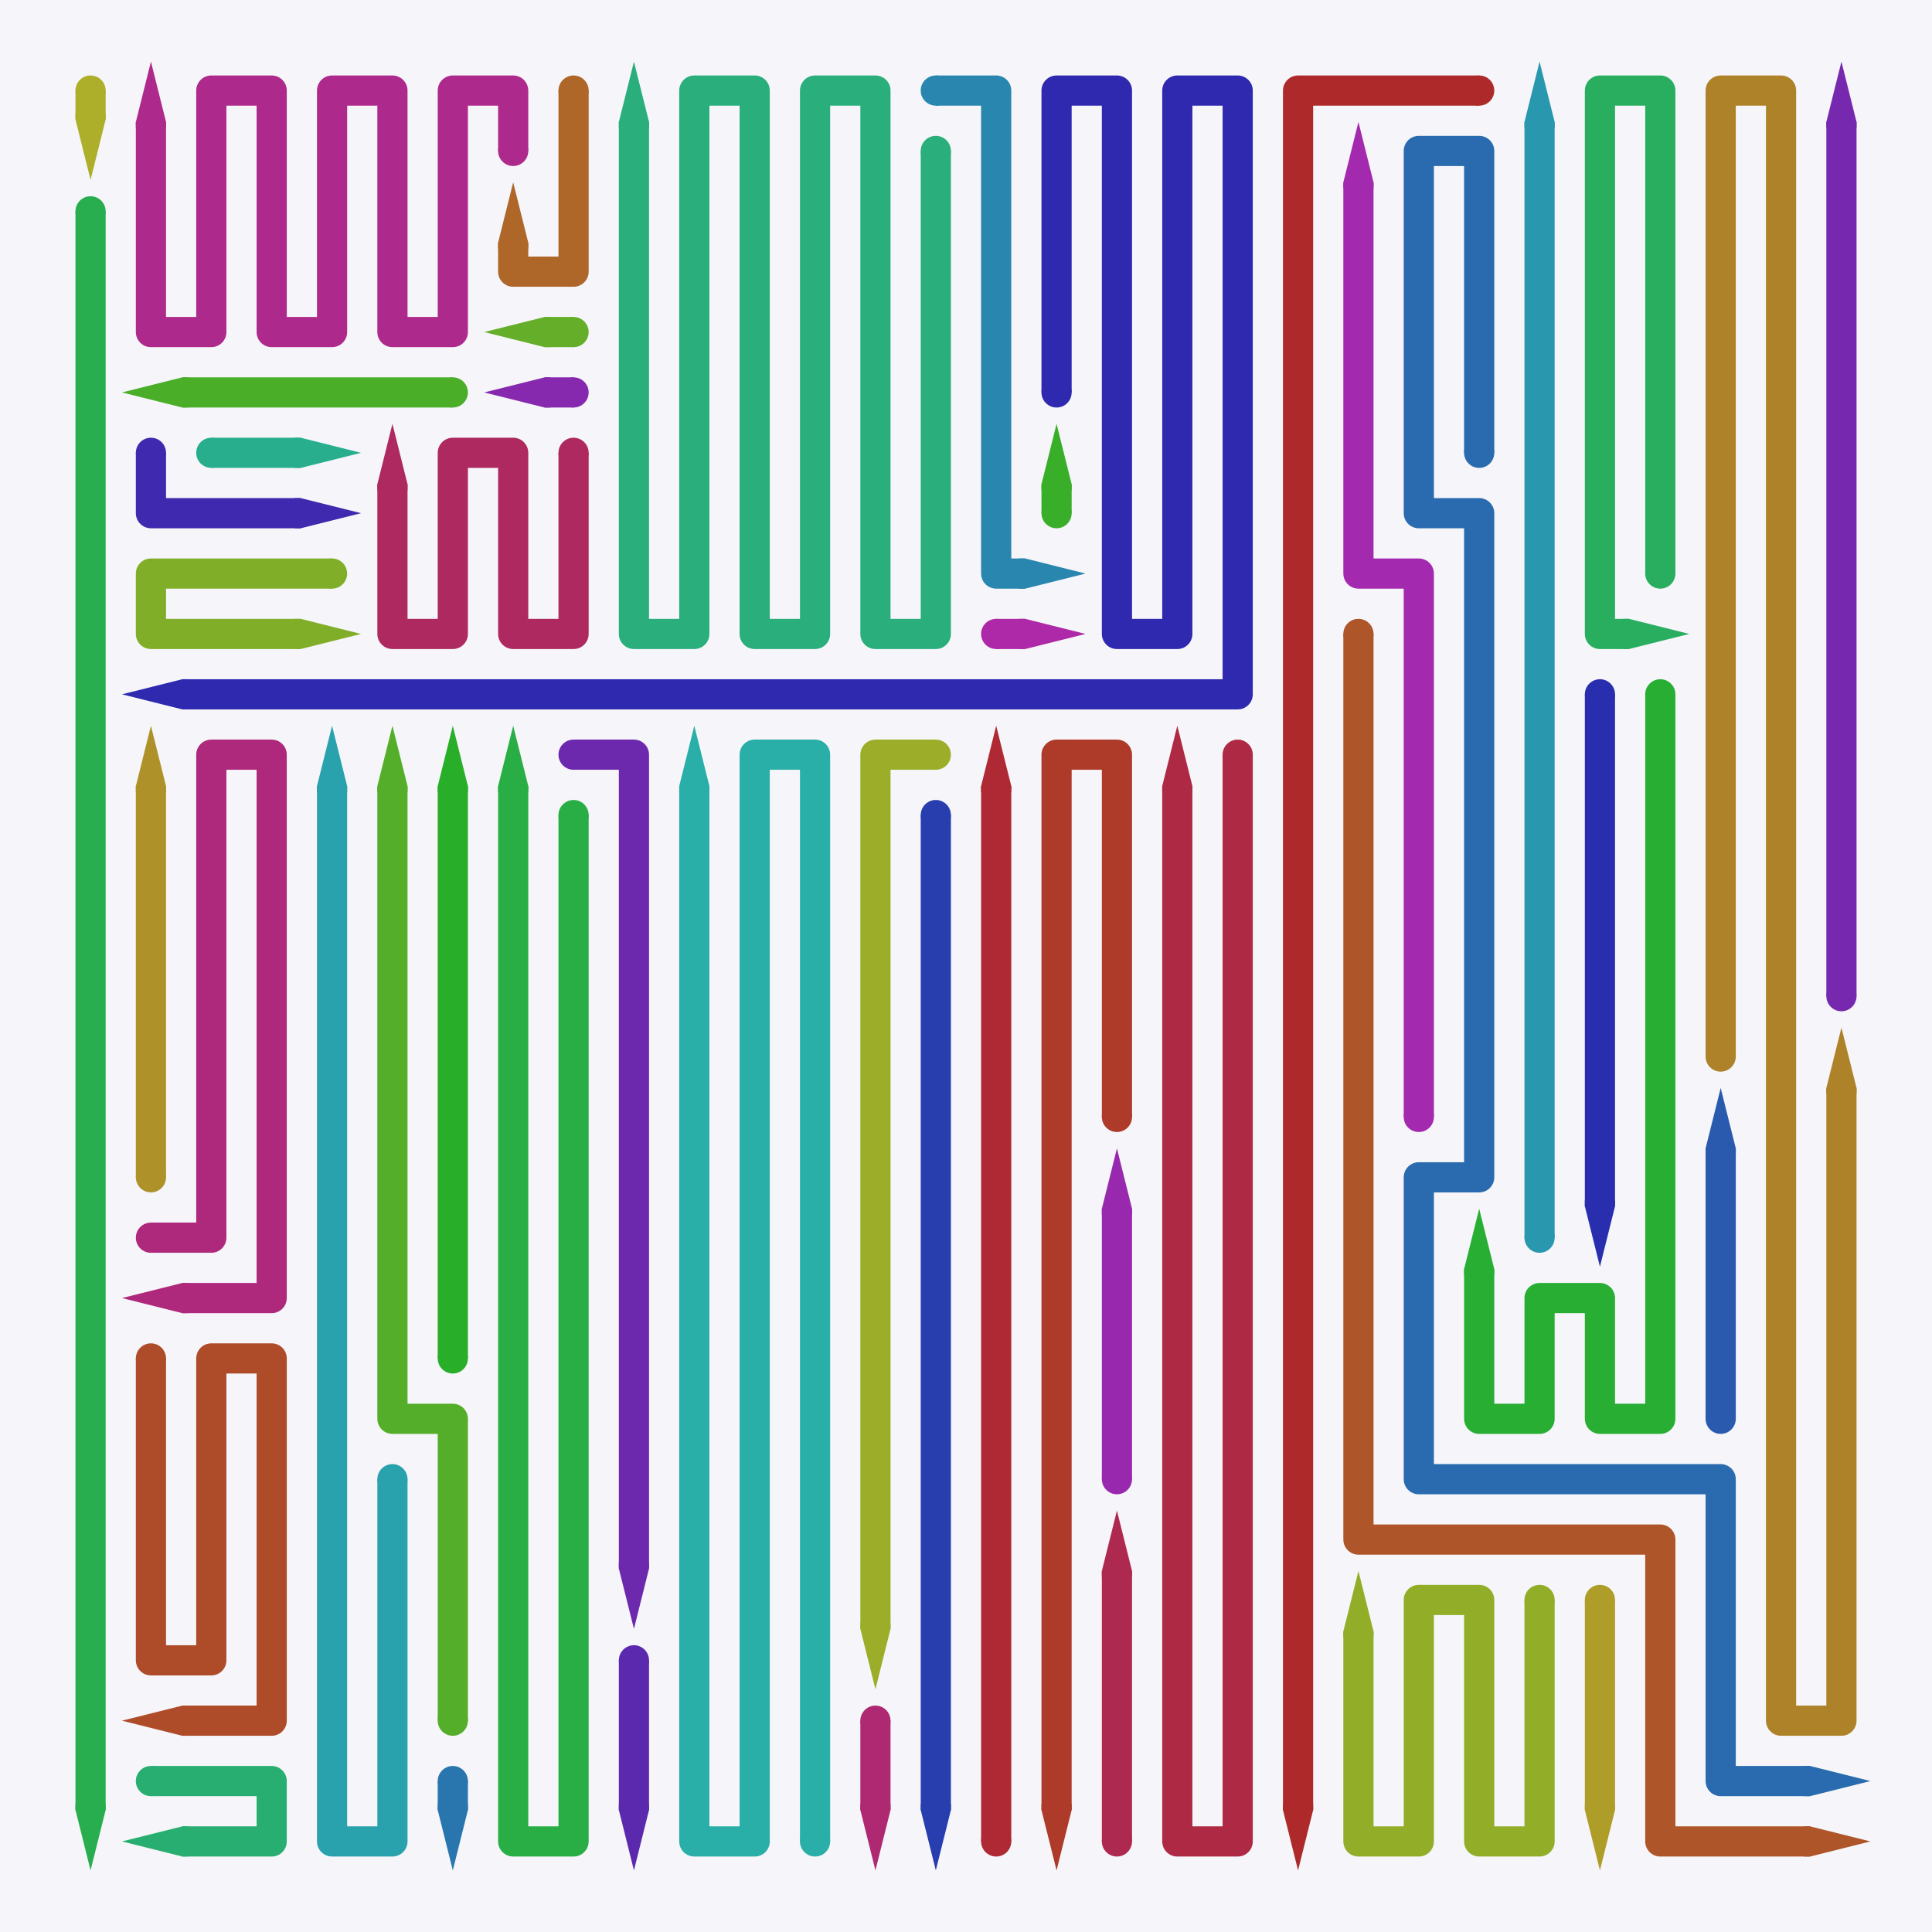
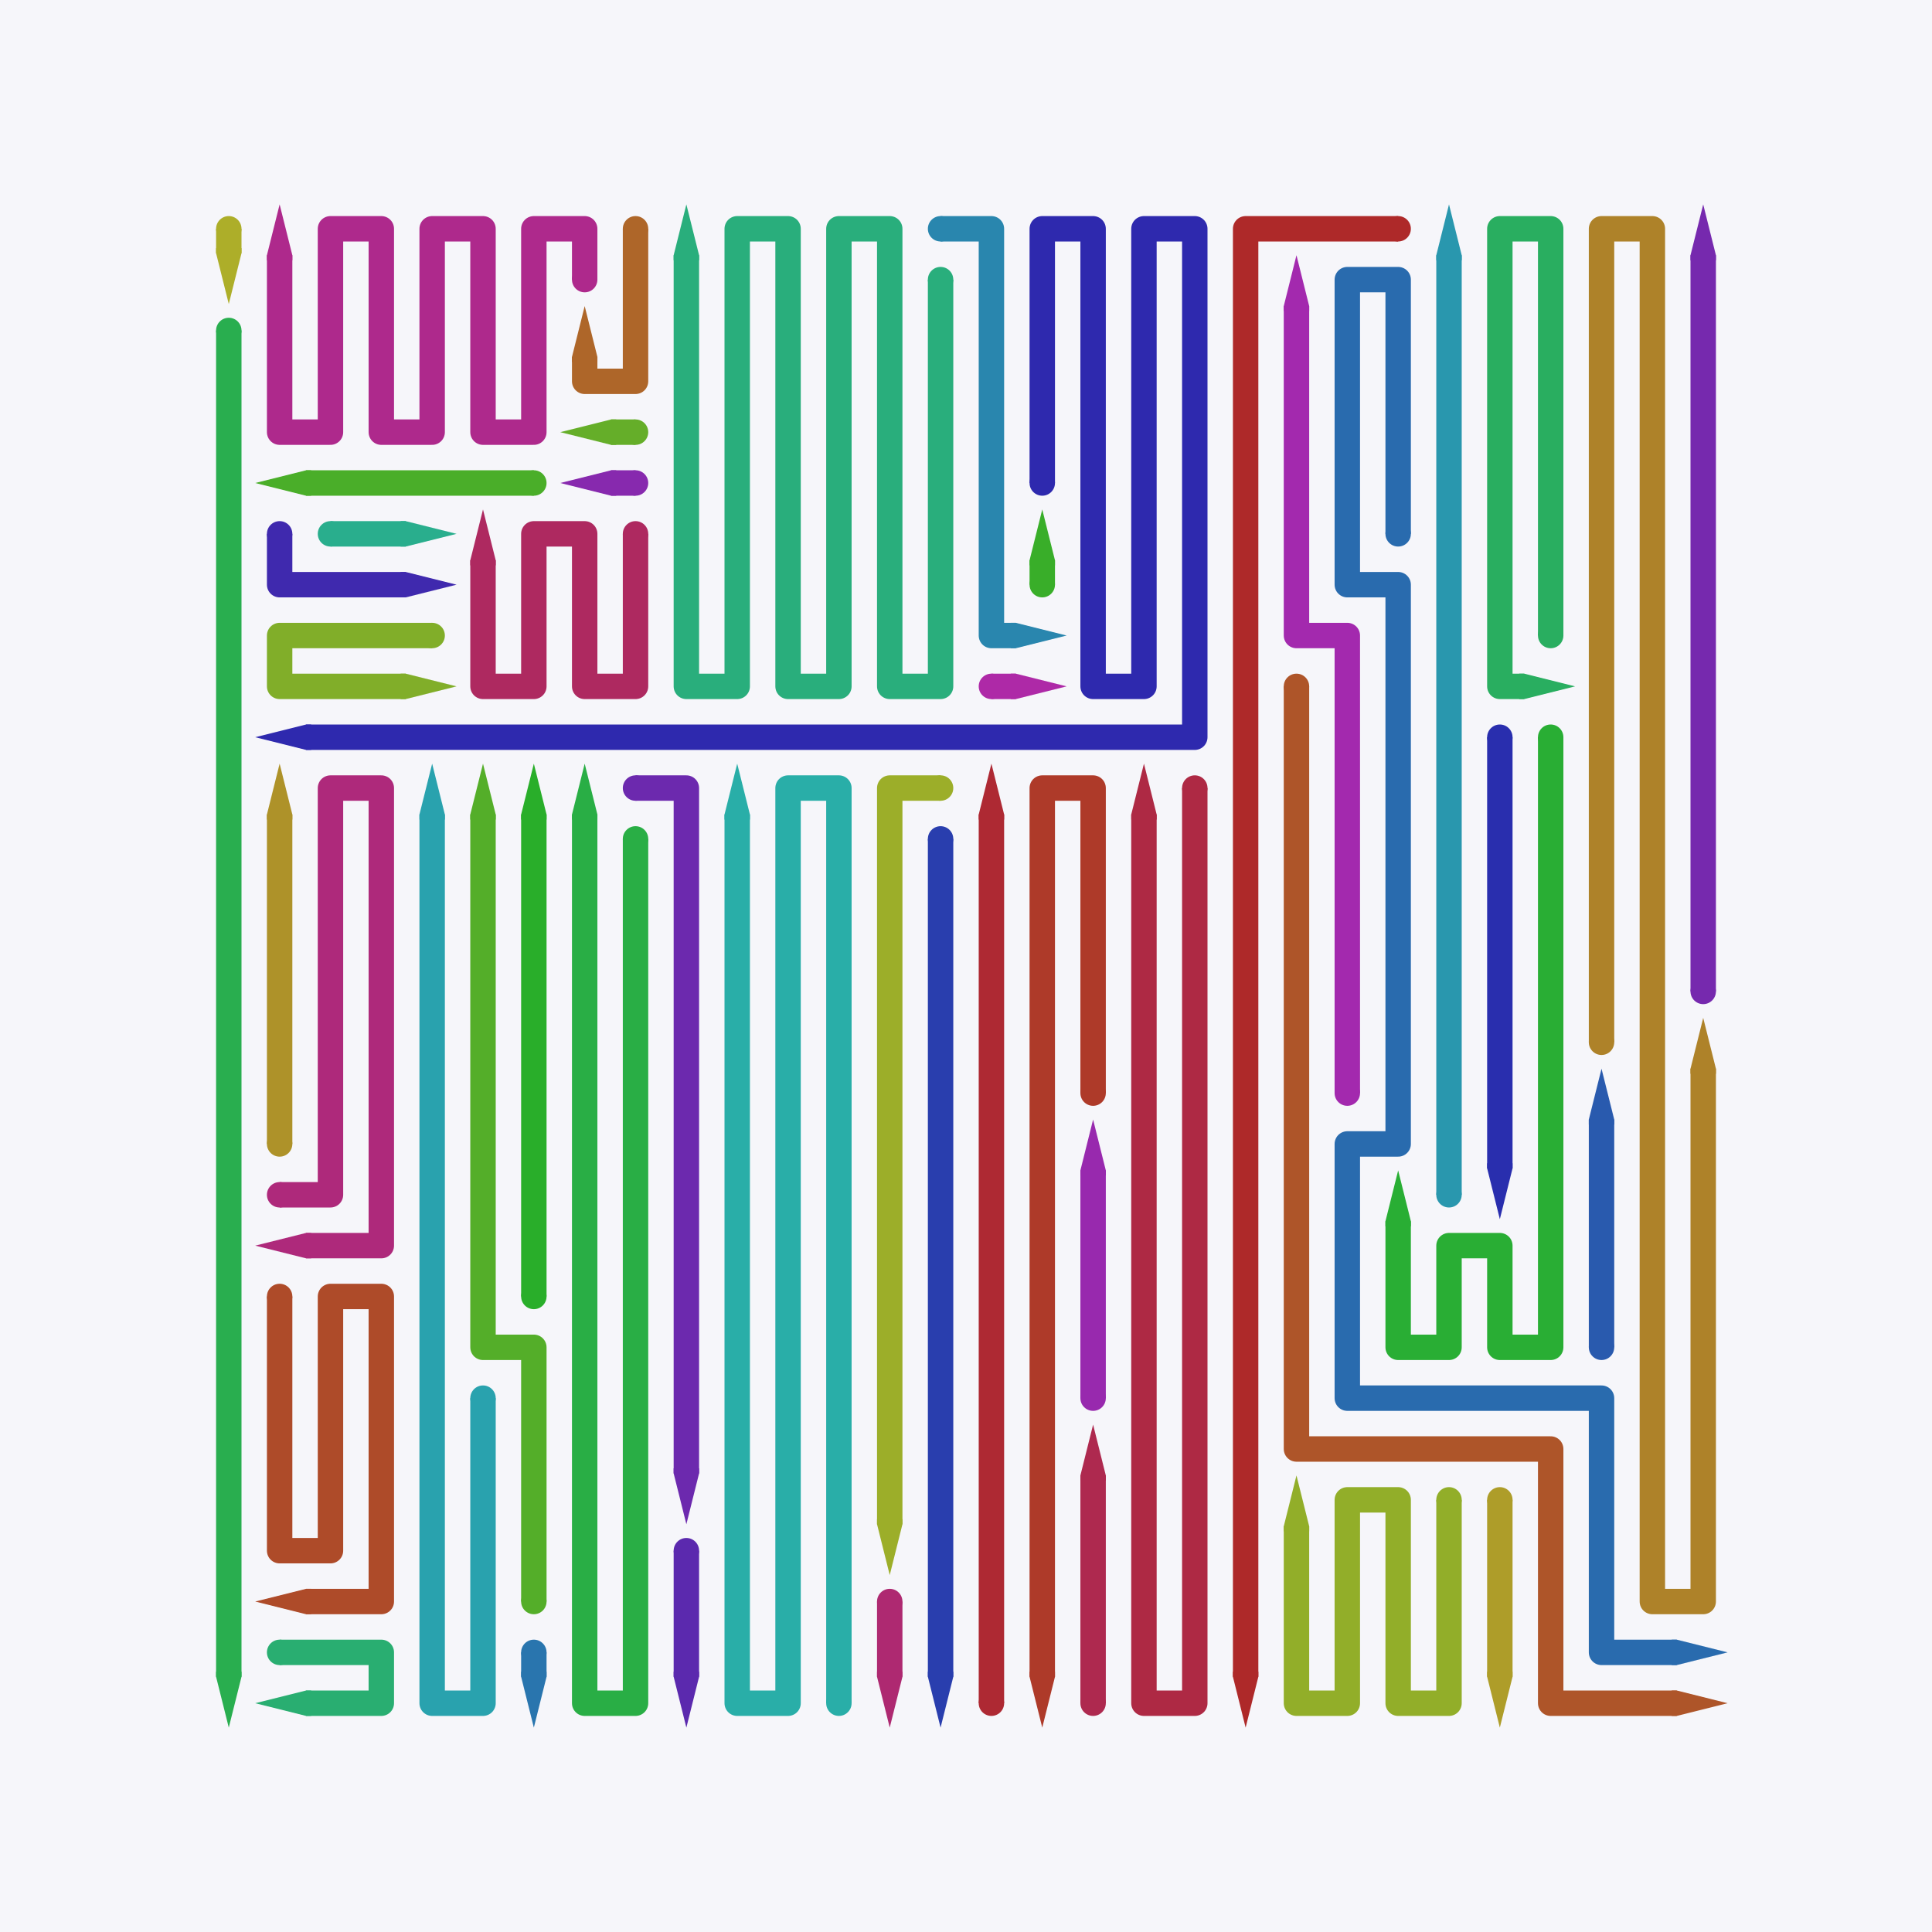
- <svg xmlns="http://www.w3.org/2000/svg" width="576" height="576" viewBox="0 0 576 576">
-   <rect width="576" height="576" fill="#f6f6fa" />
+ <svg xmlns="http://www.w3.org/2000/svg" width="684" height="684" viewBox="0 0 684 684">
+   <rect width="684" height="684" fill="#f6f6fa" />
  <g fill="none" stroke="#232447" stroke-width="9" stroke-linecap="butt" stroke-linejoin="round">
-     <polyline points="387,539.64 387,531 387,513 387,495 387,477 387,459 387,441 387,423 387,405 387,387 387,369 387,351 387,333 387,315 387,297 387,279 387,261 387,243 387,225 387,207 387,189 387,171 387,153 387,135 387,117 387,99 387,81 387,63 387,45 387,27 405,27 423,27 441,27" stroke="hsl(0 62% 42%)" />
-     <polyline points="27,539.64 27,531 27,513 27,495 27,477 27,459 27,441 27,423 27,405 27,387 27,369 27,351 27,333 27,315 27,297 27,279 27,261 27,243 27,225 27,207 27,189 27,171 27,153 27,135 27,117 27,99 27,81 27,63" stroke="hsl(137.508 62% 42%)" />
-     <polyline points="549,36.36 549,45 549,63 549,81 549,99 549,117 549,135 549,153 549,171 549,189 549,207 549,225 549,243 549,261 549,279 549,297" stroke="hsl(275.016 62% 42%)" />
-     <polyline points="477,539.64 477,531 477,513 477,495 477,477" stroke="hsl(52.524 62% 42%)" />
-     <polyline points="459,36.36 459,45 459,63 459,81 459,99 459,117 459,135 459,153 459,171 459,189 459,207 459,225 459,243 459,261 459,279 459,297 459,315 459,333 459,351 459,369" stroke="hsl(190.032 62% 42%)" />
-     <polyline points="261,539.64 261,531 261,513" stroke="hsl(327.54 62% 42%)" />
-     <polyline points="54.36,117 63,117 81,117 99,117 117,117 135,117" stroke="hsl(105.048 62% 42%)" />
-     <polyline points="54.36,207 63,207 81,207 99,207 117,207 135,207 153,207 171,207 189,207 207,207 225,207 243,207 261,207 279,207 297,207 315,207 333,207 351,207 369,207 369,189 369,171 369,153 369,135 369,117 369,99 369,81 369,63 369,45 369,27 351,27 351,45 351,63 351,81 351,99 351,117 351,135 351,153 351,171 351,189 333,189 333,171 333,153 333,135 333,117 333,99 333,81 333,63 333,45 333,27 315,27 315,45 315,63 315,81 315,99 315,117" stroke="hsl(242.556 62% 42%)" />
-     <polyline points="539.64,549 531,549 513,549 495,549 495,531 495,513 495,495 495,477 495,459 477,459 459,459 441,459 423,459 405,459 405,441 405,423 405,405 405,387 405,369 405,351 405,333 405,315 405,297 405,279 405,261 405,243 405,225 405,207 405,189" stroke="hsl(20.064 62% 42%)" />
-     <polyline points="189,36.36 189,45 189,63 189,81 189,99 189,117 189,135 189,153 189,171 189,189 207,189 207,171 207,153 207,135 207,117 207,99 207,81 207,63 207,45 207,27 225,27 225,45 225,63 225,81 225,99 225,117 225,135 225,153 225,171 225,189 243,189 243,171 243,153 243,135 243,117 243,99 243,81 243,63 243,45 243,27 261,27 261,45 261,63 261,81 261,99 261,117 261,135 261,153 261,171 261,189 279,189 279,171 279,153 279,135 279,117 279,99 279,81 279,63 279,45" stroke="hsl(157.572 62% 42%)" />
-     <polyline points="405,54.36 405,63 405,81 405,99 405,117 405,135 405,153 405,171 423,171 423,189 423,207 423,225 423,243 423,261 423,279 423,297 423,315 423,333" stroke="hsl(295.08 62% 42%)" />
-     <polyline points="405,486.36 405,495 405,513 405,531 405,549 423,549 423,531 423,513 423,495 423,477 441,477 441,495 441,513 441,531 441,549 459,549 459,531 459,513 459,495 459,477" stroke="hsl(72.588 62% 42%)" />
-     <polyline points="539.64,531 531,531 513,531 513,513 513,495 513,477 513,459 513,441 495,441 477,441 459,441 441,441 423,441 423,423 423,405 423,387 423,369 423,351 441,351 441,333 441,315 441,297 441,279 441,261 441,243 441,225 441,207 441,189 441,171 441,153 423,153 423,135 423,117 423,99 423,81 423,63 423,45 441,45 441,63 441,81 441,99 441,117 441,135" stroke="hsl(210.096 62% 42%)" />
-     <polyline points="351,234.36 351,243 351,261 351,279 351,297 351,315 351,333 351,351 351,369 351,387 351,405 351,423 351,441 351,459 351,477 351,495 351,513 351,531 351,549 369,549 369,531 369,513 369,495 369,477 369,459 369,441 369,423 369,405 369,387 369,369 369,351 369,333 369,315 369,297 369,279 369,261 369,243 369,225" stroke="hsl(347.604 62% 42%)" />
-     <polyline points="441,378.36 441,387 441,405 441,423 459,423 459,405 459,387 477,387 477,405 477,423 495,423 495,405 495,387 495,369 495,351 495,333 495,315 495,297 495,279 495,261 495,243 495,225 495,207" stroke="hsl(125.112 62% 42%)" />
-     <polyline points="189,539.64 189,531 189,513 189,495" stroke="hsl(262.62 62% 42%)" />
-     <polyline points="549,324.36 549,333 549,351 549,369 549,387 549,405 549,423 549,441 549,459 549,477 549,495 549,513 531,513 531,495 531,477 531,459 531,441 531,423 531,405 531,387 531,369 531,351 531,333 531,315 531,297 531,279 531,261 531,243 531,225 531,207 531,189 531,171 531,153 531,135 531,117 531,99 531,81 531,63 531,45 531,27 513,27 513,45 513,63 513,81 513,99 513,117 513,135 513,153 513,171 513,189 513,207 513,225 513,243 513,261 513,279 513,297 513,315" stroke="hsl(40.128 62% 42%)" />
-     <polyline points="207,234.36 207,243 207,261 207,279 207,297 207,315 207,333 207,351 207,369 207,387 207,405 207,423 207,441 207,459 207,477 207,495 207,513 207,531 207,549 225,549 225,531 225,513 225,495 225,477 225,459 225,441 225,423 225,405 225,387 225,369 225,351 225,333 225,315 225,297 225,279 225,261 225,243 225,225 243,225 243,243 243,261 243,279 243,297 243,315 243,333 243,351 243,369 243,387 243,405 243,423 243,441 243,459 243,477 243,495 243,513 243,531 243,549" stroke="hsl(177.636 62% 42%)" />
-     <polyline points="45,36.36 45,45 45,63 45,81 45,99 63,99 63,81 63,63 63,45 63,27 81,27 81,45 81,63 81,81 81,99 99,99 99,81 99,63 99,45 99,27 117,27 117,45 117,63 117,81 117,99 135,99 135,81 135,63 135,45 135,27 153,27 153,45" stroke="hsl(315.144 62% 42%)" />
-     <polyline points="162.36,99 171,99" stroke="hsl(92.652 62% 42%)" />
-     <polyline points="279,539.64 279,531 279,513 279,495 279,477 279,459 279,441 279,423 279,405 279,387 279,369 279,351 279,333 279,315 279,297 279,279 279,261 279,243" stroke="hsl(230.16 62% 42%)" />
-     <polyline points="315,539.64 315,531 315,513 315,495 315,477 315,459 315,441 315,423 315,405 315,387 315,369 315,351 315,333 315,315 315,297 315,279 315,261 315,243 315,225 333,225 333,243 333,261 333,279 333,297 333,315 333,333" stroke="hsl(7.668 62% 42%)" />
-     <polyline points="485.64,189 477,189 477,171 477,153 477,135 477,117 477,99 477,81 477,63 477,45 477,27 495,27 495,45 495,63 495,81 495,99 495,117 495,135 495,153 495,171" stroke="hsl(145.176 62% 42%)" />
-     <polyline points="162.36,117 171,117" stroke="hsl(282.684 62% 42%)" />
-     <polyline points="27,35.64 27,27" stroke="hsl(60.192 62% 42%)" />
-     <polyline points="305.64,171 297,171 297,153 297,135 297,117 297,99 297,81 297,63 297,45 297,27 279,27" stroke="hsl(197.7 62% 42%)" />
-     <polyline points="117,144.36 117,153 117,171 117,189 135,189 135,171 135,153 135,135 153,135 153,153 153,171 153,189 171,189 171,171 171,153 171,135" stroke="hsl(335.208 62% 42%)" />
-     <polyline points="315,144.36 315,153" stroke="hsl(112.716 62% 42%)" />
-     <polyline points="89.64,153 81,153 63,153 45,153 45,135" stroke="hsl(250.224 62% 42%)" />
-     <polyline points="153,72.36 153,81 171,81 171,63 171,45 171,27" stroke="hsl(27.732 62% 42%)" />
-     <polyline points="89.64,135 81,135 63,135" stroke="hsl(165.24 62% 42%)" />
-     <polyline points="305.64,189 297,189" stroke="hsl(302.748 62% 42%)" />
-     <polyline points="89.64,189 81,189 63,189 45,189 45,171 63,171 81,171 99,171" stroke="hsl(80.256 62% 42%)" />
-     <polyline points="513,342.36 513,351 513,369 513,387 513,405 513,423" stroke="hsl(217.764 62% 42%)" />
-     <polyline points="297,234.36 297,243 297,261 297,279 297,297 297,315 297,333 297,351 297,369 297,387 297,405 297,423 297,441 297,459 297,477 297,495 297,513 297,531 297,549" stroke="hsl(355.272 62% 42%)" />
-     <polyline points="153,234.36 153,243 153,261 153,279 153,297 153,315 153,333 153,351 153,369 153,387 153,405 153,423 153,441 153,459 153,477 153,495 153,513 153,531 153,549 171,549 171,531 171,513 171,495 171,477 171,459 171,441 171,423 171,405 171,387 171,369 171,351 171,333 171,315 171,297 171,279 171,261 171,243" stroke="hsl(132.78 62% 42%)" />
-     <polyline points="189,467.64 189,459 189,441 189,423 189,405 189,387 189,369 189,351 189,333 189,315 189,297 189,279 189,261 189,243 189,225 171,225" stroke="hsl(270.288 62% 42%)" />
-     <polyline points="45,234.36 45,243 45,261 45,279 45,297 45,315 45,333 45,351" stroke="hsl(47.796 62% 42%)" />
-     <polyline points="99,234.36 99,243 99,261 99,279 99,297 99,315 99,333 99,351 99,369 99,387 99,405 99,423 99,441 99,459 99,477 99,495 99,513 99,531 99,549 117,549 117,531 117,513 117,495 117,477 117,459 117,441" stroke="hsl(185.304 62% 42%)" />
-     <polyline points="54.36,387 63,387 81,387 81,369 81,351 81,333 81,315 81,297 81,279 81,261 81,243 81,225 63,225 63,243 63,261 63,279 63,297 63,315 63,333 63,351 63,369 45,369" stroke="hsl(322.812 62% 42%)" />
-     <polyline points="117,234.36 117,243 117,261 117,279 117,297 117,315 117,333 117,351 117,369 117,387 117,405 117,423 135,423 135,441 135,459 135,477 135,495 135,513" stroke="hsl(100.32 62% 42%)" />
-     <polyline points="477,359.64 477,351 477,333 477,315 477,297 477,279 477,261 477,243 477,225 477,207" stroke="hsl(237.828 62% 42%)" />
-     <polyline points="54.36,513 63,513 81,513 81,495 81,477 81,459 81,441 81,423 81,405 63,405 63,423 63,441 63,459 63,477 63,495 45,495 45,477 45,459 45,441 45,423 45,405" stroke="hsl(15.336 62% 42%)" />
-     <polyline points="54.36,549 63,549 81,549 81,531 63,531 45,531" stroke="hsl(152.844 62% 42%)" />
-     <polyline points="333,360.36 333,369 333,387 333,405 333,423 333,441" stroke="hsl(290.352 62% 42%)" />
-     <polyline points="261,485.64 261,477 261,459 261,441 261,423 261,405 261,387 261,369 261,351 261,333 261,315 261,297 261,279 261,261 261,243 261,225 279,225" stroke="hsl(67.86 62% 42%)" />
-     <polyline points="135,539.64 135,531" stroke="hsl(205.368 62% 42%)" />
-     <polyline points="333,468.36 333,477 333,495 333,513 333,531 333,549" stroke="hsl(342.876 62% 42%)" />
-     <polyline points="135,234.36 135,243 135,261 135,279 135,297 135,315 135,333 135,351 135,369 135,387 135,405" stroke="hsl(120.384 62% 42%)" />
+     <polyline points="441,593.64 441,585 441,567 441,549 441,531 441,513 441,495 441,477 441,459 441,441 441,423 441,405 441,387 441,369 441,351 441,333 441,315 441,297 441,279 441,261 441,243 441,225 441,207 441,189 441,171 441,153 441,135 441,117 441,99 441,81 459,81 477,81 495,81" stroke="hsl(0 62% 42%)" />
+     <polyline points="81,593.64 81,585 81,567 81,549 81,531 81,513 81,495 81,477 81,459 81,441 81,423 81,405 81,387 81,369 81,351 81,333 81,315 81,297 81,279 81,261 81,243 81,225 81,207 81,189 81,171 81,153 81,135 81,117" stroke="hsl(137.508 62% 42%)" />
+     <polyline points="603,90.36 603,99 603,117 603,135 603,153 603,171 603,189 603,207 603,225 603,243 603,261 603,279 603,297 603,315 603,333 603,351" stroke="hsl(275.016 62% 42%)" />
+     <polyline points="531,593.64 531,585 531,567 531,549 531,531" stroke="hsl(52.524 62% 42%)" />
+     <polyline points="513,90.36 513,99 513,117 513,135 513,153 513,171 513,189 513,207 513,225 513,243 513,261 513,279 513,297 513,315 513,333 513,351 513,369 513,387 513,405 513,423" stroke="hsl(190.032 62% 42%)" />
+     <polyline points="315,593.64 315,585 315,567" stroke="hsl(327.54 62% 42%)" />
+     <polyline points="108.36,171 117,171 135,171 153,171 171,171 189,171" stroke="hsl(105.048 62% 42%)" />
+     <polyline points="108.36,261 117,261 135,261 153,261 171,261 189,261 207,261 225,261 243,261 261,261 279,261 297,261 315,261 333,261 351,261 369,261 387,261 405,261 423,261 423,243 423,225 423,207 423,189 423,171 423,153 423,135 423,117 423,99 423,81 405,81 405,99 405,117 405,135 405,153 405,171 405,189 405,207 405,225 405,243 387,243 387,225 387,207 387,189 387,171 387,153 387,135 387,117 387,99 387,81 369,81 369,99 369,117 369,135 369,153 369,171" stroke="hsl(242.556 62% 42%)" />
+     <polyline points="593.64,603 585,603 567,603 549,603 549,585 549,567 549,549 549,531 549,513 531,513 513,513 495,513 477,513 459,513 459,495 459,477 459,459 459,441 459,423 459,405 459,387 459,369 459,351 459,333 459,315 459,297 459,279 459,261 459,243" stroke="hsl(20.064 62% 42%)" />
+     <polyline points="243,90.36 243,99 243,117 243,135 243,153 243,171 243,189 243,207 243,225 243,243 261,243 261,225 261,207 261,189 261,171 261,153 261,135 261,117 261,99 261,81 279,81 279,99 279,117 279,135 279,153 279,171 279,189 279,207 279,225 279,243 297,243 297,225 297,207 297,189 297,171 297,153 297,135 297,117 297,99 297,81 315,81 315,99 315,117 315,135 315,153 315,171 315,189 315,207 315,225 315,243 333,243 333,225 333,207 333,189 333,171 333,153 333,135 333,117 333,99" stroke="hsl(157.572 62% 42%)" />
+     <polyline points="459,108.36 459,117 459,135 459,153 459,171 459,189 459,207 459,225 477,225 477,243 477,261 477,279 477,297 477,315 477,333 477,351 477,369 477,387" stroke="hsl(295.08 62% 42%)" />
+     <polyline points="459,540.36 459,549 459,567 459,585 459,603 477,603 477,585 477,567 477,549 477,531 495,531 495,549 495,567 495,585 495,603 513,603 513,585 513,567 513,549 513,531" stroke="hsl(72.588 62% 42%)" />
+     <polyline points="593.64,585 585,585 567,585 567,567 567,549 567,531 567,513 567,495 549,495 531,495 513,495 495,495 477,495 477,477 477,459 477,441 477,423 477,405 495,405 495,387 495,369 495,351 495,333 495,315 495,297 495,279 495,261 495,243 495,225 495,207 477,207 477,189 477,171 477,153 477,135 477,117 477,99 495,99 495,117 495,135 495,153 495,171 495,189" stroke="hsl(210.096 62% 42%)" />
+     <polyline points="405,288.36 405,297 405,315 405,333 405,351 405,369 405,387 405,405 405,423 405,441 405,459 405,477 405,495 405,513 405,531 405,549 405,567 405,585 405,603 423,603 423,585 423,567 423,549 423,531 423,513 423,495 423,477 423,459 423,441 423,423 423,405 423,387 423,369 423,351 423,333 423,315 423,297 423,279" stroke="hsl(347.604 62% 42%)" />
+     <polyline points="495,432.36 495,441 495,459 495,477 513,477 513,459 513,441 531,441 531,459 531,477 549,477 549,459 549,441 549,423 549,405 549,387 549,369 549,351 549,333 549,315 549,297 549,279 549,261" stroke="hsl(125.112 62% 42%)" />
+     <polyline points="243,593.64 243,585 243,567 243,549" stroke="hsl(262.62 62% 42%)" />
+     <polyline points="603,378.36 603,387 603,405 603,423 603,441 603,459 603,477 603,495 603,513 603,531 603,549 603,567 585,567 585,549 585,531 585,513 585,495 585,477 585,459 585,441 585,423 585,405 585,387 585,369 585,351 585,333 585,315 585,297 585,279 585,261 585,243 585,225 585,207 585,189 585,171 585,153 585,135 585,117 585,99 585,81 567,81 567,99 567,117 567,135 567,153 567,171 567,189 567,207 567,225 567,243 567,261 567,279 567,297 567,315 567,333 567,351 567,369" stroke="hsl(40.128 62% 42%)" />
+     <polyline points="261,288.36 261,297 261,315 261,333 261,351 261,369 261,387 261,405 261,423 261,441 261,459 261,477 261,495 261,513 261,531 261,549 261,567 261,585 261,603 279,603 279,585 279,567 279,549 279,531 279,513 279,495 279,477 279,459 279,441 279,423 279,405 279,387 279,369 279,351 279,333 279,315 279,297 279,279 297,279 297,297 297,315 297,333 297,351 297,369 297,387 297,405 297,423 297,441 297,459 297,477 297,495 297,513 297,531 297,549 297,567 297,585 297,603" stroke="hsl(177.636 62% 42%)" />
+     <polyline points="99,90.36 99,99 99,117 99,135 99,153 117,153 117,135 117,117 117,99 117,81 135,81 135,99 135,117 135,135 135,153 153,153 153,135 153,117 153,99 153,81 171,81 171,99 171,117 171,135 171,153 189,153 189,135 189,117 189,99 189,81 207,81 207,99" stroke="hsl(315.144 62% 42%)" />
+     <polyline points="216.36,153 225,153" stroke="hsl(92.652 62% 42%)" />
+     <polyline points="333,593.64 333,585 333,567 333,549 333,531 333,513 333,495 333,477 333,459 333,441 333,423 333,405 333,387 333,369 333,351 333,333 333,315 333,297" stroke="hsl(230.16 62% 42%)" />
+     <polyline points="369,593.64 369,585 369,567 369,549 369,531 369,513 369,495 369,477 369,459 369,441 369,423 369,405 369,387 369,369 369,351 369,333 369,315 369,297 369,279 387,279 387,297 387,315 387,333 387,351 387,369 387,387" stroke="hsl(7.668 62% 42%)" />
+     <polyline points="539.64,243 531,243 531,225 531,207 531,189 531,171 531,153 531,135 531,117 531,99 531,81 549,81 549,99 549,117 549,135 549,153 549,171 549,189 549,207 549,225" stroke="hsl(145.176 62% 42%)" />
+     <polyline points="216.36,171 225,171" stroke="hsl(282.684 62% 42%)" />
+     <polyline points="81,89.64 81,81" stroke="hsl(60.192 62% 42%)" />
+     <polyline points="359.64,225 351,225 351,207 351,189 351,171 351,153 351,135 351,117 351,99 351,81 333,81" stroke="hsl(197.7 62% 42%)" />
+     <polyline points="171,198.36 171,207 171,225 171,243 189,243 189,225 189,207 189,189 207,189 207,207 207,225 207,243 225,243 225,225 225,207 225,189" stroke="hsl(335.208 62% 42%)" />
+     <polyline points="369,198.36 369,207" stroke="hsl(112.716 62% 42%)" />
+     <polyline points="143.64,207 135,207 117,207 99,207 99,189" stroke="hsl(250.224 62% 42%)" />
+     <polyline points="207,126.36 207,135 225,135 225,117 225,99 225,81" stroke="hsl(27.732 62% 42%)" />
+     <polyline points="143.64,189 135,189 117,189" stroke="hsl(165.24 62% 42%)" />
+     <polyline points="359.64,243 351,243" stroke="hsl(302.748 62% 42%)" />
+     <polyline points="143.64,243 135,243 117,243 99,243 99,225 117,225 135,225 153,225" stroke="hsl(80.256 62% 42%)" />
+     <polyline points="567,396.36 567,405 567,423 567,441 567,459 567,477" stroke="hsl(217.764 62% 42%)" />
+     <polyline points="351,288.36 351,297 351,315 351,333 351,351 351,369 351,387 351,405 351,423 351,441 351,459 351,477 351,495 351,513 351,531 351,549 351,567 351,585 351,603" stroke="hsl(355.272 62% 42%)" />
+     <polyline points="207,288.36 207,297 207,315 207,333 207,351 207,369 207,387 207,405 207,423 207,441 207,459 207,477 207,495 207,513 207,531 207,549 207,567 207,585 207,603 225,603 225,585 225,567 225,549 225,531 225,513 225,495 225,477 225,459 225,441 225,423 225,405 225,387 225,369 225,351 225,333 225,315 225,297" stroke="hsl(132.78 62% 42%)" />
+     <polyline points="243,521.64 243,513 243,495 243,477 243,459 243,441 243,423 243,405 243,387 243,369 243,351 243,333 243,315 243,297 243,279 225,279" stroke="hsl(270.288 62% 42%)" />
+     <polyline points="99,288.36 99,297 99,315 99,333 99,351 99,369 99,387 99,405" stroke="hsl(47.796 62% 42%)" />
+     <polyline points="153,288.36 153,297 153,315 153,333 153,351 153,369 153,387 153,405 153,423 153,441 153,459 153,477 153,495 153,513 153,531 153,549 153,567 153,585 153,603 171,603 171,585 171,567 171,549 171,531 171,513 171,495" stroke="hsl(185.304 62% 42%)" />
+     <polyline points="108.36,441 117,441 135,441 135,423 135,405 135,387 135,369 135,351 135,333 135,315 135,297 135,279 117,279 117,297 117,315 117,333 117,351 117,369 117,387 117,405 117,423 99,423" stroke="hsl(322.812 62% 42%)" />
+     <polyline points="171,288.36 171,297 171,315 171,333 171,351 171,369 171,387 171,405 171,423 171,441 171,459 171,477 189,477 189,495 189,513 189,531 189,549 189,567" stroke="hsl(100.32 62% 42%)" />
+     <polyline points="531,413.64 531,405 531,387 531,369 531,351 531,333 531,315 531,297 531,279 531,261" stroke="hsl(237.828 62% 42%)" />
+     <polyline points="108.36,567 117,567 135,567 135,549 135,531 135,513 135,495 135,477 135,459 117,459 117,477 117,495 117,513 117,531 117,549 99,549 99,531 99,513 99,495 99,477 99,459" stroke="hsl(15.336 62% 42%)" />
+     <polyline points="108.36,603 117,603 135,603 135,585 117,585 99,585" stroke="hsl(152.844 62% 42%)" />
+     <polyline points="387,414.36 387,423 387,441 387,459 387,477 387,495" stroke="hsl(290.352 62% 42%)" />
+     <polyline points="315,539.64 315,531 315,513 315,495 315,477 315,459 315,441 315,423 315,405 315,387 315,369 315,351 315,333 315,315 315,297 315,279 333,279" stroke="hsl(67.86 62% 42%)" />
+     <polyline points="189,593.64 189,585" stroke="hsl(205.368 62% 42%)" />
+     <polyline points="387,522.36 387,531 387,549 387,567 387,585 387,603" stroke="hsl(342.876 62% 42%)" />
+     <polyline points="189,288.36 189,297 189,315 189,333 189,351 189,369 189,387 189,405 189,423 189,441 189,459" stroke="hsl(120.384 62% 42%)" />
  </g>
  <g fill="#232447">
-     <polygon points="387,557.64 391.5,539.64 391.5,537.84 382.5,537.84 382.5,539.64" fill="hsl(0 62% 42%)" />
-     <circle cx="441" cy="27" r="4.5" fill="hsl(0 62% 42%)" />
-     <polygon points="27,557.64 31.5,539.64 31.5,537.84 22.5,537.84 22.5,539.64" fill="hsl(137.508 62% 42%)" />
-     <circle cx="27" cy="63" r="4.5" fill="hsl(137.508 62% 42%)" />
-     <polygon points="549,18.36 544.5,36.36 544.5,38.16 553.5,38.16 553.5,36.36" fill="hsl(275.016 62% 42%)" />
-     <circle cx="549" cy="297" r="4.5" fill="hsl(275.016 62% 42%)" />
-     <polygon points="477,557.64 481.5,539.64 481.5,537.84 472.5,537.84 472.5,539.64" fill="hsl(52.524 62% 42%)" />
-     <circle cx="477" cy="477" r="4.5" fill="hsl(52.524 62% 42%)" />
-     <polygon points="459,18.36 454.5,36.36 454.5,38.16 463.5,38.16 463.5,36.36" fill="hsl(190.032 62% 42%)" />
-     <circle cx="459" cy="369" r="4.5" fill="hsl(190.032 62% 42%)" />
-     <polygon points="261,557.64 265.5,539.64 265.5,537.84 256.5,537.84 256.5,539.64" fill="hsl(327.54 62% 42%)" />
-     <circle cx="261" cy="513" r="4.5" fill="hsl(327.54 62% 42%)" />
-     <polygon points="36.36,117 54.36,121.5 56.16,121.5 56.16,112.5 54.36,112.5" fill="hsl(105.048 62% 42%)" />
-     <circle cx="135" cy="117" r="4.5" fill="hsl(105.048 62% 42%)" />
-     <polygon points="36.36,207 54.36,211.5 56.16,211.5 56.16,202.5 54.36,202.5" fill="hsl(242.556 62% 42%)" />
-     <circle cx="315" cy="117" r="4.5" fill="hsl(242.556 62% 42%)" />
-     <polygon points="557.64,549 539.64,544.5 537.84,544.5 537.84,553.5 539.64,553.5" fill="hsl(20.064 62% 42%)" />
-     <circle cx="405" cy="189" r="4.5" fill="hsl(20.064 62% 42%)" />
-     <polygon points="189,18.36 184.5,36.36 184.5,38.16 193.5,38.16 193.5,36.36" fill="hsl(157.572 62% 42%)" />
-     <circle cx="279" cy="45" r="4.5" fill="hsl(157.572 62% 42%)" />
-     <polygon points="405,36.36 400.5,54.36 400.5,56.16 409.5,56.16 409.5,54.36" fill="hsl(295.08 62% 42%)" />
-     <circle cx="423" cy="333" r="4.5" fill="hsl(295.08 62% 42%)" />
-     <polygon points="405,468.36 400.5,486.36 400.5,488.16 409.5,488.16 409.5,486.36" fill="hsl(72.588 62% 42%)" />
-     <circle cx="459" cy="477" r="4.5" fill="hsl(72.588 62% 42%)" />
-     <polygon points="557.64,531 539.64,526.5 537.84,526.5 537.84,535.5 539.64,535.5" fill="hsl(210.096 62% 42%)" />
-     <circle cx="441" cy="135" r="4.5" fill="hsl(210.096 62% 42%)" />
-     <polygon points="351,216.36 346.5,234.36 346.5,236.16 355.5,236.16 355.5,234.36" fill="hsl(347.604 62% 42%)" />
-     <circle cx="369" cy="225" r="4.5" fill="hsl(347.604 62% 42%)" />
-     <polygon points="441,360.36 436.5,378.36 436.5,380.16 445.5,380.16 445.5,378.36" fill="hsl(125.112 62% 42%)" />
-     <circle cx="495" cy="207" r="4.5" fill="hsl(125.112 62% 42%)" />
-     <polygon points="189,557.64 193.5,539.64 193.5,537.84 184.5,537.84 184.5,539.64" fill="hsl(262.62 62% 42%)" />
-     <circle cx="189" cy="495" r="4.5" fill="hsl(262.62 62% 42%)" />
-     <polygon points="549,306.36 544.5,324.36 544.5,326.16 553.5,326.16 553.5,324.36" fill="hsl(40.128 62% 42%)" />
-     <circle cx="513" cy="315" r="4.5" fill="hsl(40.128 62% 42%)" />
-     <polygon points="207,216.36 202.5,234.36 202.5,236.16 211.5,236.16 211.5,234.36" fill="hsl(177.636 62% 42%)" />
-     <circle cx="243" cy="549" r="4.5" fill="hsl(177.636 62% 42%)" />
-     <polygon points="45,18.36 40.5,36.36 40.5,38.16 49.5,38.16 49.5,36.36" fill="hsl(315.144 62% 42%)" />
-     <circle cx="153" cy="45" r="4.5" fill="hsl(315.144 62% 42%)" />
-     <polygon points="144.36,99 162.36,103.5 164.16,103.5 164.16,94.5 162.36,94.5" fill="hsl(92.652 62% 42%)" />
-     <circle cx="171" cy="99" r="4.5" fill="hsl(92.652 62% 42%)" />
-     <polygon points="279,557.64 283.5,539.64 283.5,537.84 274.5,537.84 274.5,539.64" fill="hsl(230.16 62% 42%)" />
-     <circle cx="279" cy="243" r="4.5" fill="hsl(230.16 62% 42%)" />
-     <polygon points="315,557.64 319.5,539.64 319.5,537.84 310.5,537.84 310.5,539.64" fill="hsl(7.668 62% 42%)" />
-     <circle cx="333" cy="333" r="4.5" fill="hsl(7.668 62% 42%)" />
-     <polygon points="503.64,189 485.64,184.5 483.84,184.5 483.84,193.5 485.64,193.5" fill="hsl(145.176 62% 42%)" />
-     <circle cx="495" cy="171" r="4.5" fill="hsl(145.176 62% 42%)" />
-     <polygon points="144.36,117 162.36,121.5 164.16,121.5 164.16,112.5 162.36,112.5" fill="hsl(282.684 62% 42%)" />
-     <circle cx="171" cy="117" r="4.5" fill="hsl(282.684 62% 42%)" />
-     <polygon points="27,53.64 31.5,35.64 31.5,33.84 22.5,33.84 22.5,35.64" fill="hsl(60.192 62% 42%)" />
-     <circle cx="27" cy="27" r="4.5" fill="hsl(60.192 62% 42%)" />
-     <polygon points="323.64,171 305.64,166.5 303.84,166.5 303.84,175.5 305.64,175.5" fill="hsl(197.7 62% 42%)" />
-     <circle cx="279" cy="27" r="4.5" fill="hsl(197.7 62% 42%)" />
-     <polygon points="117,126.36 112.5,144.36 112.5,146.16 121.5,146.16 121.5,144.36" fill="hsl(335.208 62% 42%)" />
-     <circle cx="171" cy="135" r="4.5" fill="hsl(335.208 62% 42%)" />
-     <polygon points="315,126.36 310.5,144.36 310.5,146.16 319.5,146.16 319.5,144.36" fill="hsl(112.716 62% 42%)" />
-     <circle cx="315" cy="153" r="4.5" fill="hsl(112.716 62% 42%)" />
-     <polygon points="107.64,153 89.64,148.5 87.84,148.5 87.84,157.5 89.64,157.5" fill="hsl(250.224 62% 42%)" />
-     <circle cx="45" cy="135" r="4.5" fill="hsl(250.224 62% 42%)" />
-     <polygon points="153,54.36 148.5,72.36 148.5,74.16 157.5,74.16 157.5,72.36" fill="hsl(27.732 62% 42%)" />
-     <circle cx="171" cy="27" r="4.5" fill="hsl(27.732 62% 42%)" />
-     <polygon points="107.64,135 89.64,130.5 87.84,130.5 87.84,139.5 89.64,139.5" fill="hsl(165.24 62% 42%)" />
-     <circle cx="63" cy="135" r="4.5" fill="hsl(165.24 62% 42%)" />
-     <polygon points="323.64,189 305.64,184.5 303.84,184.5 303.84,193.5 305.64,193.5" fill="hsl(302.748 62% 42%)" />
-     <circle cx="297" cy="189" r="4.5" fill="hsl(302.748 62% 42%)" />
-     <polygon points="107.64,189 89.64,184.5 87.84,184.5 87.84,193.5 89.64,193.5" fill="hsl(80.256 62% 42%)" />
-     <circle cx="99" cy="171" r="4.5" fill="hsl(80.256 62% 42%)" />
-     <polygon points="513,324.36 508.5,342.36 508.5,344.16 517.5,344.16 517.5,342.36" fill="hsl(217.764 62% 42%)" />
-     <circle cx="513" cy="423" r="4.5" fill="hsl(217.764 62% 42%)" />
-     <polygon points="297,216.36 292.5,234.36 292.5,236.16 301.5,236.16 301.5,234.36" fill="hsl(355.272 62% 42%)" />
-     <circle cx="297" cy="549" r="4.5" fill="hsl(355.272 62% 42%)" />
-     <polygon points="153,216.36 148.5,234.36 148.5,236.16 157.5,236.16 157.5,234.36" fill="hsl(132.78 62% 42%)" />
-     <circle cx="171" cy="243" r="4.5" fill="hsl(132.78 62% 42%)" />
-     <polygon points="189,485.64 193.5,467.64 193.5,465.84 184.5,465.84 184.5,467.64" fill="hsl(270.288 62% 42%)" />
-     <circle cx="171" cy="225" r="4.5" fill="hsl(270.288 62% 42%)" />
-     <polygon points="45,216.36 40.5,234.36 40.5,236.16 49.5,236.16 49.5,234.36" fill="hsl(47.796 62% 42%)" />
-     <circle cx="45" cy="351" r="4.5" fill="hsl(47.796 62% 42%)" />
-     <polygon points="99,216.36 94.5,234.36 94.5,236.16 103.5,236.16 103.5,234.36" fill="hsl(185.304 62% 42%)" />
-     <circle cx="117" cy="441" r="4.5" fill="hsl(185.304 62% 42%)" />
-     <polygon points="36.36,387 54.36,391.5 56.16,391.5 56.16,382.5 54.36,382.5" fill="hsl(322.812 62% 42%)" />
-     <circle cx="45" cy="369" r="4.5" fill="hsl(322.812 62% 42%)" />
-     <polygon points="117,216.36 112.5,234.36 112.5,236.16 121.5,236.16 121.5,234.36" fill="hsl(100.32 62% 42%)" />
-     <circle cx="135" cy="513" r="4.5" fill="hsl(100.32 62% 42%)" />
-     <polygon points="477,377.64 481.5,359.64 481.5,357.84 472.5,357.84 472.5,359.64" fill="hsl(237.828 62% 42%)" />
-     <circle cx="477" cy="207" r="4.5" fill="hsl(237.828 62% 42%)" />
-     <polygon points="36.36,513 54.36,517.5 56.16,517.5 56.16,508.5 54.36,508.5" fill="hsl(15.336 62% 42%)" />
-     <circle cx="45" cy="405" r="4.5" fill="hsl(15.336 62% 42%)" />
-     <polygon points="36.36,549 54.36,553.5 56.16,553.5 56.16,544.5 54.36,544.5" fill="hsl(152.844 62% 42%)" />
-     <circle cx="45" cy="531" r="4.5" fill="hsl(152.844 62% 42%)" />
-     <polygon points="333,342.36 328.5,360.36 328.5,362.16 337.5,362.16 337.5,360.36" fill="hsl(290.352 62% 42%)" />
-     <circle cx="333" cy="441" r="4.5" fill="hsl(290.352 62% 42%)" />
-     <polygon points="261,503.64 265.5,485.64 265.5,483.84 256.5,483.84 256.5,485.64" fill="hsl(67.86 62% 42%)" />
-     <circle cx="279" cy="225" r="4.5" fill="hsl(67.86 62% 42%)" />
-     <polygon points="135,557.64 139.5,539.64 139.5,537.84 130.5,537.84 130.5,539.64" fill="hsl(205.368 62% 42%)" />
-     <circle cx="135" cy="531" r="4.5" fill="hsl(205.368 62% 42%)" />
-     <polygon points="333,450.36 328.5,468.36 328.5,470.16 337.5,470.16 337.5,468.36" fill="hsl(342.876 62% 42%)" />
-     <circle cx="333" cy="549" r="4.5" fill="hsl(342.876 62% 42%)" />
-     <polygon points="135,216.36 130.5,234.36 130.5,236.16 139.5,236.16 139.5,234.36" fill="hsl(120.384 62% 42%)" />
-     <circle cx="135" cy="405" r="4.5" fill="hsl(120.384 62% 42%)" />
+     <polygon points="441,611.64 445.5,593.64 445.5,591.84 436.5,591.84 436.5,593.64" fill="hsl(0 62% 42%)" />
+     <circle cx="495" cy="81" r="4.5" fill="hsl(0 62% 42%)" />
+     <polygon points="81,611.64 85.5,593.64 85.5,591.84 76.5,591.84 76.5,593.64" fill="hsl(137.508 62% 42%)" />
+     <circle cx="81" cy="117" r="4.5" fill="hsl(137.508 62% 42%)" />
+     <polygon points="603,72.36 598.5,90.36 598.5,92.16 607.5,92.16 607.5,90.36" fill="hsl(275.016 62% 42%)" />
+     <circle cx="603" cy="351" r="4.5" fill="hsl(275.016 62% 42%)" />
+     <polygon points="531,611.64 535.5,593.64 535.5,591.84 526.5,591.84 526.5,593.64" fill="hsl(52.524 62% 42%)" />
+     <circle cx="531" cy="531" r="4.5" fill="hsl(52.524 62% 42%)" />
+     <polygon points="513,72.36 508.5,90.36 508.5,92.16 517.5,92.16 517.5,90.36" fill="hsl(190.032 62% 42%)" />
+     <circle cx="513" cy="423" r="4.5" fill="hsl(190.032 62% 42%)" />
+     <polygon points="315,611.64 319.5,593.64 319.5,591.84 310.5,591.84 310.5,593.64" fill="hsl(327.54 62% 42%)" />
+     <circle cx="315" cy="567" r="4.5" fill="hsl(327.54 62% 42%)" />
+     <polygon points="90.36,171 108.36,175.5 110.16,175.5 110.16,166.5 108.36,166.5" fill="hsl(105.048 62% 42%)" />
+     <circle cx="189" cy="171" r="4.5" fill="hsl(105.048 62% 42%)" />
+     <polygon points="90.36,261 108.36,265.5 110.16,265.5 110.16,256.5 108.36,256.5" fill="hsl(242.556 62% 42%)" />
+     <circle cx="369" cy="171" r="4.5" fill="hsl(242.556 62% 42%)" />
+     <polygon points="611.64,603 593.64,598.5 591.84,598.5 591.84,607.5 593.64,607.5" fill="hsl(20.064 62% 42%)" />
+     <circle cx="459" cy="243" r="4.5" fill="hsl(20.064 62% 42%)" />
+     <polygon points="243,72.36 238.5,90.36 238.5,92.16 247.5,92.16 247.5,90.36" fill="hsl(157.572 62% 42%)" />
+     <circle cx="333" cy="99" r="4.5" fill="hsl(157.572 62% 42%)" />
+     <polygon points="459,90.36 454.5,108.36 454.5,110.16 463.5,110.16 463.5,108.36" fill="hsl(295.08 62% 42%)" />
+     <circle cx="477" cy="387" r="4.5" fill="hsl(295.08 62% 42%)" />
+     <polygon points="459,522.36 454.5,540.36 454.5,542.16 463.5,542.16 463.5,540.36" fill="hsl(72.588 62% 42%)" />
+     <circle cx="513" cy="531" r="4.5" fill="hsl(72.588 62% 42%)" />
+     <polygon points="611.64,585 593.64,580.5 591.84,580.5 591.84,589.5 593.64,589.5" fill="hsl(210.096 62% 42%)" />
+     <circle cx="495" cy="189" r="4.5" fill="hsl(210.096 62% 42%)" />
+     <polygon points="405,270.36 400.5,288.36 400.5,290.16 409.5,290.16 409.5,288.36" fill="hsl(347.604 62% 42%)" />
+     <circle cx="423" cy="279" r="4.5" fill="hsl(347.604 62% 42%)" />
+     <polygon points="495,414.36 490.5,432.36 490.5,434.16 499.5,434.16 499.5,432.36" fill="hsl(125.112 62% 42%)" />
+     <circle cx="549" cy="261" r="4.5" fill="hsl(125.112 62% 42%)" />
+     <polygon points="243,611.64 247.5,593.64 247.5,591.84 238.5,591.84 238.5,593.64" fill="hsl(262.62 62% 42%)" />
+     <circle cx="243" cy="549" r="4.5" fill="hsl(262.62 62% 42%)" />
+     <polygon points="603,360.36 598.5,378.36 598.5,380.16 607.5,380.16 607.5,378.36" fill="hsl(40.128 62% 42%)" />
+     <circle cx="567" cy="369" r="4.5" fill="hsl(40.128 62% 42%)" />
+     <polygon points="261,270.36 256.5,288.36 256.5,290.16 265.5,290.16 265.5,288.36" fill="hsl(177.636 62% 42%)" />
+     <circle cx="297" cy="603" r="4.5" fill="hsl(177.636 62% 42%)" />
+     <polygon points="99,72.36 94.5,90.36 94.5,92.16 103.5,92.16 103.5,90.36" fill="hsl(315.144 62% 42%)" />
+     <circle cx="207" cy="99" r="4.5" fill="hsl(315.144 62% 42%)" />
+     <polygon points="198.36,153 216.36,157.5 218.16,157.5 218.16,148.5 216.36,148.5" fill="hsl(92.652 62% 42%)" />
+     <circle cx="225" cy="153" r="4.5" fill="hsl(92.652 62% 42%)" />
+     <polygon points="333,611.64 337.5,593.64 337.5,591.84 328.5,591.84 328.5,593.64" fill="hsl(230.16 62% 42%)" />
+     <circle cx="333" cy="297" r="4.5" fill="hsl(230.16 62% 42%)" />
+     <polygon points="369,611.64 373.5,593.64 373.5,591.84 364.5,591.84 364.5,593.64" fill="hsl(7.668 62% 42%)" />
+     <circle cx="387" cy="387" r="4.5" fill="hsl(7.668 62% 42%)" />
+     <polygon points="557.64,243 539.64,238.5 537.84,238.5 537.84,247.5 539.64,247.5" fill="hsl(145.176 62% 42%)" />
+     <circle cx="549" cy="225" r="4.5" fill="hsl(145.176 62% 42%)" />
+     <polygon points="198.36,171 216.36,175.5 218.16,175.5 218.16,166.5 216.36,166.5" fill="hsl(282.684 62% 42%)" />
+     <circle cx="225" cy="171" r="4.5" fill="hsl(282.684 62% 42%)" />
+     <polygon points="81,107.64 85.5,89.64 85.5,87.84 76.5,87.84 76.5,89.64" fill="hsl(60.192 62% 42%)" />
+     <circle cx="81" cy="81" r="4.5" fill="hsl(60.192 62% 42%)" />
+     <polygon points="377.64,225 359.64,220.5 357.84,220.5 357.84,229.5 359.64,229.5" fill="hsl(197.7 62% 42%)" />
+     <circle cx="333" cy="81" r="4.5" fill="hsl(197.7 62% 42%)" />
+     <polygon points="171,180.36 166.5,198.36 166.5,200.16 175.5,200.16 175.5,198.36" fill="hsl(335.208 62% 42%)" />
+     <circle cx="225" cy="189" r="4.5" fill="hsl(335.208 62% 42%)" />
+     <polygon points="369,180.36 364.5,198.36 364.5,200.16 373.5,200.16 373.5,198.36" fill="hsl(112.716 62% 42%)" />
+     <circle cx="369" cy="207" r="4.5" fill="hsl(112.716 62% 42%)" />
+     <polygon points="161.64,207 143.64,202.5 141.84,202.5 141.84,211.5 143.64,211.5" fill="hsl(250.224 62% 42%)" />
+     <circle cx="99" cy="189" r="4.5" fill="hsl(250.224 62% 42%)" />
+     <polygon points="207,108.36 202.5,126.36 202.5,128.16 211.5,128.16 211.5,126.36" fill="hsl(27.732 62% 42%)" />
+     <circle cx="225" cy="81" r="4.5" fill="hsl(27.732 62% 42%)" />
+     <polygon points="161.64,189 143.64,184.5 141.84,184.5 141.84,193.5 143.64,193.5" fill="hsl(165.24 62% 42%)" />
+     <circle cx="117" cy="189" r="4.5" fill="hsl(165.24 62% 42%)" />
+     <polygon points="377.64,243 359.64,238.5 357.84,238.5 357.84,247.5 359.64,247.5" fill="hsl(302.748 62% 42%)" />
+     <circle cx="351" cy="243" r="4.5" fill="hsl(302.748 62% 42%)" />
+     <polygon points="161.64,243 143.64,238.5 141.84,238.5 141.84,247.5 143.64,247.5" fill="hsl(80.256 62% 42%)" />
+     <circle cx="153" cy="225" r="4.5" fill="hsl(80.256 62% 42%)" />
+     <polygon points="567,378.36 562.5,396.36 562.5,398.16 571.5,398.16 571.5,396.36" fill="hsl(217.764 62% 42%)" />
+     <circle cx="567" cy="477" r="4.5" fill="hsl(217.764 62% 42%)" />
+     <polygon points="351,270.36 346.5,288.36 346.5,290.16 355.5,290.16 355.5,288.36" fill="hsl(355.272 62% 42%)" />
+     <circle cx="351" cy="603" r="4.5" fill="hsl(355.272 62% 42%)" />
+     <polygon points="207,270.36 202.5,288.36 202.5,290.16 211.5,290.16 211.5,288.36" fill="hsl(132.78 62% 42%)" />
+     <circle cx="225" cy="297" r="4.5" fill="hsl(132.78 62% 42%)" />
+     <polygon points="243,539.64 247.5,521.64 247.5,519.84 238.5,519.84 238.5,521.64" fill="hsl(270.288 62% 42%)" />
+     <circle cx="225" cy="279" r="4.5" fill="hsl(270.288 62% 42%)" />
+     <polygon points="99,270.36 94.5,288.36 94.5,290.16 103.5,290.16 103.5,288.36" fill="hsl(47.796 62% 42%)" />
+     <circle cx="99" cy="405" r="4.5" fill="hsl(47.796 62% 42%)" />
+     <polygon points="153,270.36 148.5,288.36 148.5,290.16 157.5,290.16 157.5,288.36" fill="hsl(185.304 62% 42%)" />
+     <circle cx="171" cy="495" r="4.5" fill="hsl(185.304 62% 42%)" />
+     <polygon points="90.36,441 108.36,445.5 110.16,445.5 110.16,436.5 108.36,436.5" fill="hsl(322.812 62% 42%)" />
+     <circle cx="99" cy="423" r="4.5" fill="hsl(322.812 62% 42%)" />
+     <polygon points="171,270.36 166.5,288.36 166.5,290.16 175.5,290.16 175.5,288.36" fill="hsl(100.32 62% 42%)" />
+     <circle cx="189" cy="567" r="4.5" fill="hsl(100.32 62% 42%)" />
+     <polygon points="531,431.64 535.5,413.64 535.5,411.84 526.5,411.84 526.5,413.64" fill="hsl(237.828 62% 42%)" />
+     <circle cx="531" cy="261" r="4.5" fill="hsl(237.828 62% 42%)" />
+     <polygon points="90.36,567 108.36,571.5 110.16,571.5 110.16,562.5 108.36,562.5" fill="hsl(15.336 62% 42%)" />
+     <circle cx="99" cy="459" r="4.5" fill="hsl(15.336 62% 42%)" />
+     <polygon points="90.36,603 108.36,607.5 110.16,607.5 110.16,598.5 108.36,598.5" fill="hsl(152.844 62% 42%)" />
+     <circle cx="99" cy="585" r="4.5" fill="hsl(152.844 62% 42%)" />
+     <polygon points="387,396.36 382.5,414.36 382.5,416.16 391.5,416.16 391.5,414.36" fill="hsl(290.352 62% 42%)" />
+     <circle cx="387" cy="495" r="4.5" fill="hsl(290.352 62% 42%)" />
+     <polygon points="315,557.64 319.5,539.64 319.5,537.84 310.5,537.84 310.5,539.64" fill="hsl(67.86 62% 42%)" />
+     <circle cx="333" cy="279" r="4.5" fill="hsl(67.86 62% 42%)" />
+     <polygon points="189,611.64 193.5,593.64 193.5,591.84 184.5,591.84 184.5,593.64" fill="hsl(205.368 62% 42%)" />
+     <circle cx="189" cy="585" r="4.5" fill="hsl(205.368 62% 42%)" />
+     <polygon points="387,504.36 382.5,522.36 382.5,524.16 391.5,524.16 391.5,522.36" fill="hsl(342.876 62% 42%)" />
+     <circle cx="387" cy="603" r="4.5" fill="hsl(342.876 62% 42%)" />
+     <polygon points="189,270.36 184.5,288.36 184.5,290.16 193.5,290.16 193.5,288.36" fill="hsl(120.384 62% 42%)" />
+     <circle cx="189" cy="459" r="4.5" fill="hsl(120.384 62% 42%)" />
  </g>
</svg>
